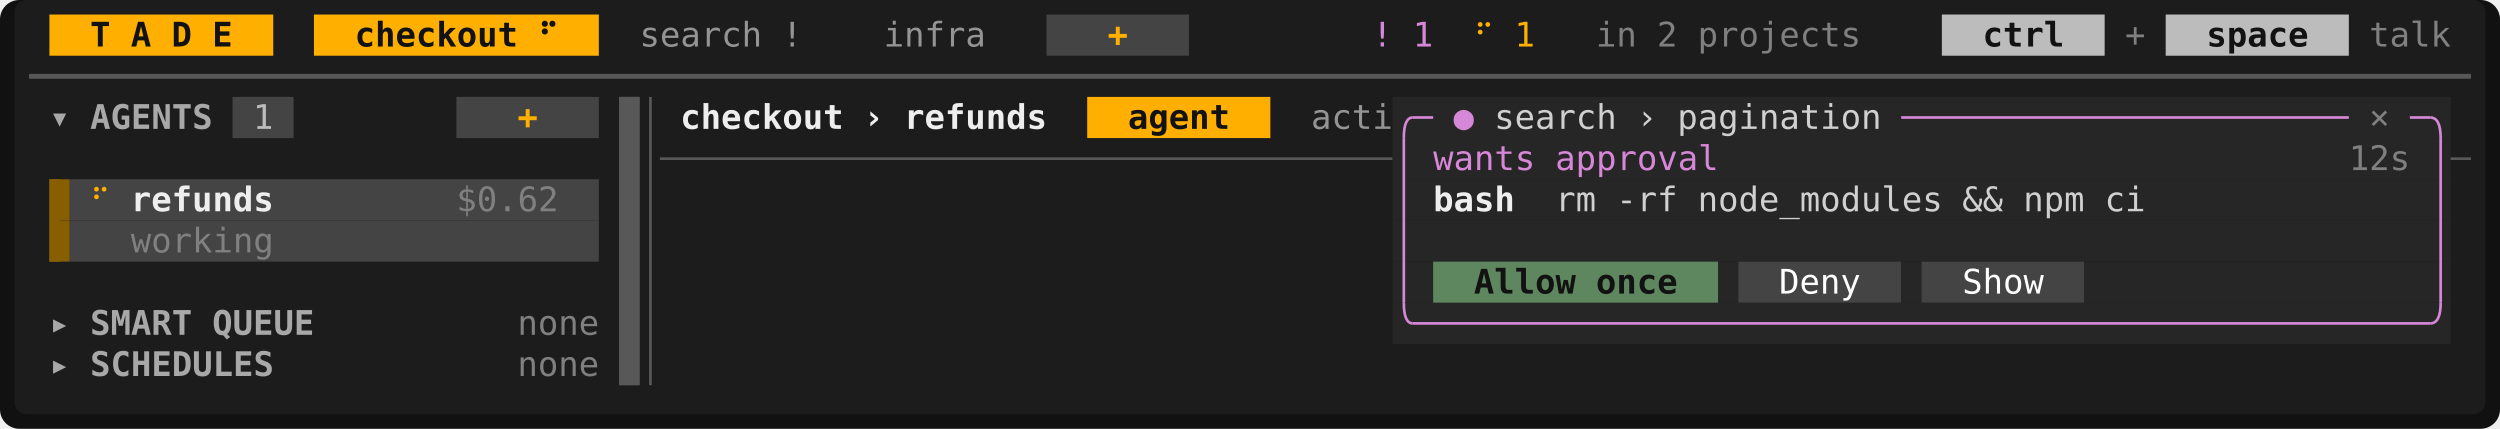
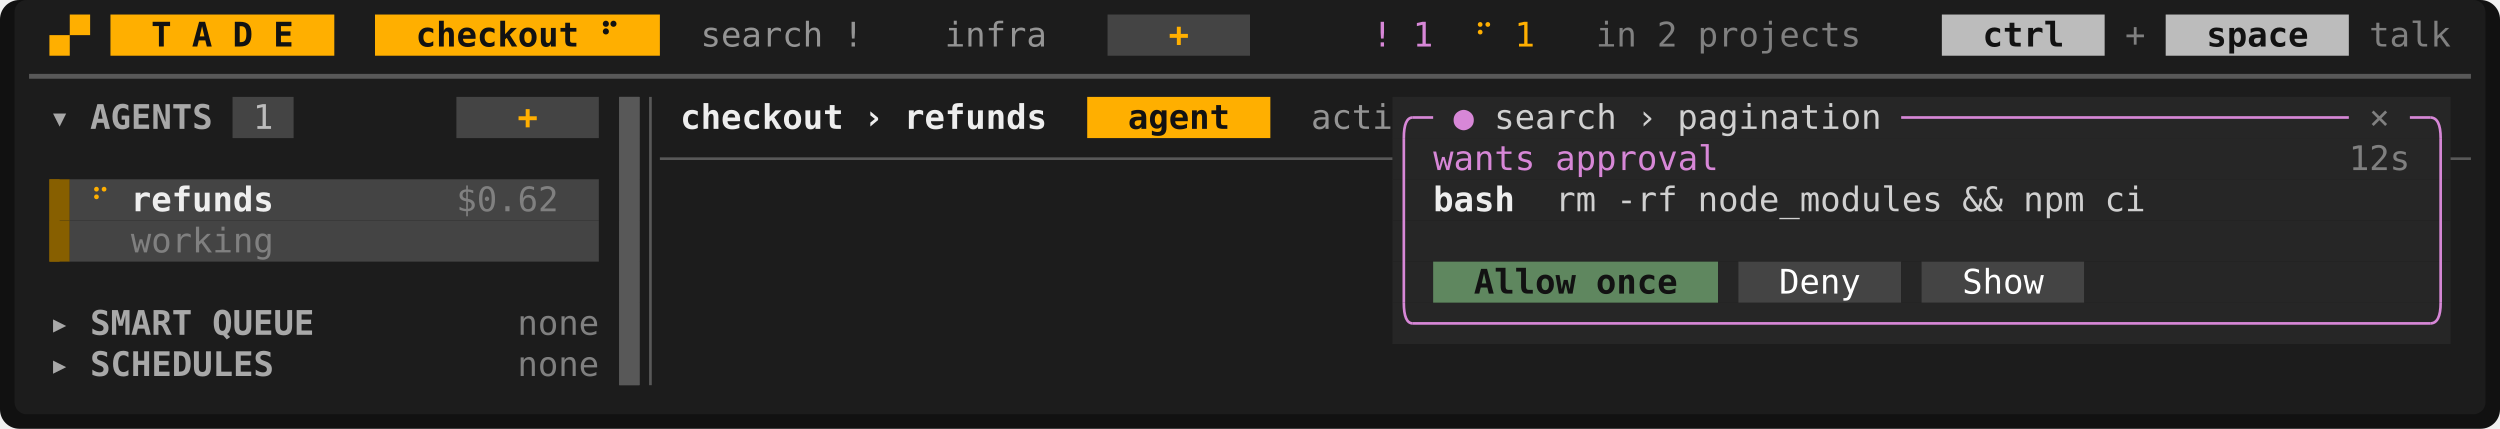
<svg xmlns="http://www.w3.org/2000/svg" viewBox="0 0 1032 177" width="1032" height="177" font-family="ui-monospace,SFMono-Regular,Menlo,Consolas,'DejaVu Sans Mono','Liberation Mono',monospace" font-size="14" role="img" aria-label="Tade">
  <rect width="1032" height="177" rx="8" fill="#111111" />
  <rect x="6" y="0" width="1020" height="171" rx="5" fill="#1c1c1c" />
-   <rect x="20.4" y="6" width="92.4" height="17" fill="#ffaf00" />
-   <rect x="129.6" y="6" width="117.6" height="17" fill="#ffaf00" />
-   <rect x="432" y="6" width="58.8" height="17" fill="#444444" />
+   <rect x="45.6" y="6" width="92.4" height="17" fill="#ffaf00" />
+   <rect x="154.8" y="6" width="117.6" height="17" fill="#ffaf00" />
+   <rect x="457.2" y="6" width="58.8" height="17" fill="#444444" />
  <rect x="801.6" y="6" width="67.2" height="17" fill="#bcbcbc" />
  <rect x="894" y="6" width="75.6" height="17" fill="#bcbcbc" />
  <rect x="96" y="40" width="25.2" height="17" fill="#444444" />
  <rect x="188.4" y="40" width="58.8" height="17" fill="#444444" />
  <rect x="255.6" y="40" width="8.4" height="17" fill="#585858" />
  <rect x="448.8" y="40" width="75.6" height="17" fill="#ffaf00" />
  <rect x="574.8" y="40" width="436.8" height="17" fill="#262626" />
  <rect x="255.6" y="57" width="8.4" height="17" fill="#585858" />
  <rect x="574.8" y="57" width="436.8" height="17" fill="#262626" />
  <rect x="20.4" y="74" width="8.4" height="17" fill="#875f00" />
  <rect x="28.8" y="74" width="218.4" height="17" fill="#444444" />
  <rect x="255.6" y="74" width="8.4" height="17" fill="#585858" />
  <rect x="574.8" y="74" width="436.8" height="17" fill="#262626" />
  <rect x="20.4" y="91" width="8.4" height="17" fill="#875f00" />
  <rect x="28.8" y="91" width="218.4" height="17" fill="#444444" />
  <rect x="255.6" y="91" width="8.4" height="17" fill="#585858" />
  <rect x="574.8" y="91" width="436.8" height="17" fill="#262626" />
  <rect x="255.6" y="108" width="8.4" height="17" fill="#585858" />
  <rect x="574.8" y="108" width="16.8" height="17" fill="#262626" />
  <rect x="591.6" y="108" width="117.6" height="17" fill="#5f875f" />
  <rect x="709.2" y="108" width="8.4" height="17" fill="#262626" />
  <rect x="717.6" y="108" width="67.2" height="17" fill="#444444" />
  <rect x="784.8" y="108" width="8.4" height="17" fill="#262626" />
  <rect x="793.2" y="108" width="67.2" height="17" fill="#444444" />
  <rect x="860.4" y="108" width="151.2" height="17" fill="#262626" />
  <rect x="255.6" y="125" width="8.4" height="17" fill="#585858" />
  <rect x="574.8" y="125" width="436.8" height="17" fill="#262626" />
  <rect x="255.6" y="142" width="8.4" height="17" fill="#585858" />
+   <rect x="20.4" y="14.5" width="8.4" height="8.5" fill="#ffaf00" />
+   <rect x="28.8" y="6" width="8.4" height="8.5" fill="#ffaf00" />
  <rect x="255.6" y="40" width="8.4" height="119" fill="#585858" />
  <rect x="20.4" y="74" width="4.2" height="34" fill="#875f00" />
  <line x1="12" y1="31.5" x2="1020" y2="31.5" stroke="#585858" stroke-width="2" />
  <line x1="268.5" y1="40" x2="268.5" y2="159" stroke="#585858" stroke-width="1.1" />
  <path d="M579.5 57Q579.5 48.5 583.2 48.5" fill="none" stroke="#d787d7" stroke-width="1.1" />
  <line x1="583.2" y1="48.5" x2="591.6" y2="48.5" stroke="#d787d7" stroke-width="1.1" />
  <line x1="784.8" y1="48.5" x2="969.6" y2="48.5" stroke="#d787d7" stroke-width="1.1" />
  <line x1="994.8" y1="48.5" x2="1003.2" y2="48.5" stroke="#d787d7" stroke-width="1.1" />
  <path d="M1007.5 57Q1007.5 48.5 1003.2 48.5" fill="none" stroke="#d787d7" stroke-width="1.1" />
  <line x1="272.4" y1="65.5" x2="574.8" y2="65.5" stroke="#585858" stroke-width="1.1" />
  <line x1="579.5" y1="57" x2="579.5" y2="125" stroke="#d787d7" stroke-width="1.1" />
  <line x1="1007.5" y1="57" x2="1007.5" y2="125" stroke="#d787d7" stroke-width="1.1" />
  <line x1="1011.6" y1="65.5" x2="1020" y2="65.5" stroke="#585858" stroke-width="1.1" />
  <path d="M579.5 125Q579.5 133.5 583.2 133.5" fill="none" stroke="#d787d7" stroke-width="1.1" />
  <line x1="583.2" y1="133.5" x2="1003.2" y2="133.5" stroke="#d787d7" stroke-width="1.1" />
  <path d="M1007.5 125Q1007.5 133.5 1003.2 133.5" fill="none" stroke="#d787d7" stroke-width="1.1" />
-   <text x="37.2" y="19.2" textLength="8.4" lengthAdjust="spacingAndGlyphs" fill="#121212" font-weight="700">T</text>
-   <text x="54" y="19.2" textLength="8.4" lengthAdjust="spacingAndGlyphs" fill="#121212" font-weight="700">A</text>
-   <text x="70.8" y="19.2" textLength="8.4" lengthAdjust="spacingAndGlyphs" fill="#121212" font-weight="700">D</text>
-   <text x="87.6" y="19.2" textLength="8.4" lengthAdjust="spacingAndGlyphs" fill="#121212" font-weight="700">E</text>
-   <text x="146.4" y="19.2" textLength="67.2" lengthAdjust="spacingAndGlyphs" fill="#121212" font-weight="700">checkout</text>
-   <text x="222" y="19.2" textLength="8.4" lengthAdjust="spacingAndGlyphs" fill="#121212" font-weight="700">⠋</text>
-   <text x="264" y="19.2" textLength="50.4" lengthAdjust="spacingAndGlyphs" fill="#949494">search</text>
-   <text x="322.8" y="19.2" textLength="8.4" lengthAdjust="spacingAndGlyphs" fill="#949494">!</text>
-   <text x="364.8" y="19.2" textLength="42" lengthAdjust="spacingAndGlyphs" fill="#949494">infra</text>
-   <text x="457.2" y="19.2" textLength="8.4" lengthAdjust="spacingAndGlyphs" fill="#ffaf00" font-weight="700">+</text>
+   <text x="62.4" y="19.2" textLength="8.4" lengthAdjust="spacingAndGlyphs" fill="#121212" font-weight="700">T</text>
+   <text x="79.2" y="19.2" textLength="8.4" lengthAdjust="spacingAndGlyphs" fill="#121212" font-weight="700">A</text>
+   <text x="96" y="19.2" textLength="8.4" lengthAdjust="spacingAndGlyphs" fill="#121212" font-weight="700">D</text>
+   <text x="112.8" y="19.2" textLength="8.4" lengthAdjust="spacingAndGlyphs" fill="#121212" font-weight="700">E</text>
+   <text x="171.6" y="19.2" textLength="67.2" lengthAdjust="spacingAndGlyphs" fill="#121212" font-weight="700">checkout</text>
+   <text x="247.2" y="19.2" textLength="8.4" lengthAdjust="spacingAndGlyphs" fill="#121212" font-weight="700">⠋</text>
+   <text x="289.2" y="19.2" textLength="50.4" lengthAdjust="spacingAndGlyphs" fill="#949494">search</text>
+   <text x="348" y="19.2" textLength="8.4" lengthAdjust="spacingAndGlyphs" fill="#949494">!</text>
+   <text x="390" y="19.2" textLength="42" lengthAdjust="spacingAndGlyphs" fill="#949494">infra</text>
+   <text x="482.4" y="19.2" textLength="8.4" lengthAdjust="spacingAndGlyphs" fill="#ffaf00" font-weight="700">+</text>
  <text x="566.4" y="19.2" textLength="8.4" lengthAdjust="spacingAndGlyphs" fill="#d787d7">!</text>
  <text x="583.2" y="19.2" textLength="8.4" lengthAdjust="spacingAndGlyphs" fill="#d787d7">1</text>
  <text x="608.4" y="19.2" textLength="8.4" lengthAdjust="spacingAndGlyphs" fill="#ffaf00">⠋</text>
  <text x="625.2" y="19.2" textLength="8.4" lengthAdjust="spacingAndGlyphs" fill="#ffaf00">1</text>
  <text x="658.8" y="19.2" textLength="16.8" lengthAdjust="spacingAndGlyphs" fill="#808080">in</text>
  <text x="684" y="19.2" textLength="8.4" lengthAdjust="spacingAndGlyphs" fill="#808080">2</text>
  <text x="700.8" y="19.2" textLength="67.2" lengthAdjust="spacingAndGlyphs" fill="#808080">projects</text>
  <text x="818.4" y="19.2" textLength="33.6" lengthAdjust="spacingAndGlyphs" fill="#121212" font-weight="700">ctrl</text>
  <text x="877.2" y="19.2" textLength="8.4" lengthAdjust="spacingAndGlyphs" fill="#808080">+</text>
  <text x="910.8" y="19.2" textLength="42" lengthAdjust="spacingAndGlyphs" fill="#121212" font-weight="700">space</text>
  <text x="978" y="19.2" textLength="33.6" lengthAdjust="spacingAndGlyphs" fill="#808080">talk</text>
  <text x="20.4" y="53.2" textLength="8.4" lengthAdjust="spacingAndGlyphs" fill="#a8a8a8" font-weight="700">▾</text>
  <text x="37.2" y="53.2" textLength="50.4" lengthAdjust="spacingAndGlyphs" fill="#a8a8a8" font-weight="700">AGENTS</text>
  <text x="104.4" y="53.2" textLength="8.4" lengthAdjust="spacingAndGlyphs" fill="#bcbcbc">1</text>
  <text x="213.6" y="53.2" textLength="8.4" lengthAdjust="spacingAndGlyphs" fill="#ffaf00" font-weight="700">+</text>
  <text x="280.8" y="53.2" textLength="67.2" lengthAdjust="spacingAndGlyphs" fill="#eeeeee" font-weight="700">checkout</text>
  <text x="356.4" y="53.2" textLength="8.4" lengthAdjust="spacingAndGlyphs" fill="#eeeeee" font-weight="700">›</text>
  <text x="373.2" y="53.2" textLength="58.8" lengthAdjust="spacingAndGlyphs" fill="#eeeeee" font-weight="700">refunds</text>
  <text x="465.6" y="53.2" textLength="42" lengthAdjust="spacingAndGlyphs" fill="#121212" font-weight="700">agent</text>
  <text x="541.2" y="53.2" textLength="33.6" lengthAdjust="spacingAndGlyphs" fill="#949494">acti</text>
  <text x="600" y="53.2" textLength="8.4" lengthAdjust="spacingAndGlyphs" fill="#d787d7" font-weight="700">●</text>
  <text x="616.8" y="53.2" textLength="50.4" lengthAdjust="spacingAndGlyphs" fill="#d0d0d0">search</text>
  <text x="675.6" y="53.2" textLength="8.4" lengthAdjust="spacingAndGlyphs" fill="#d0d0d0">›</text>
  <text x="692.4" y="53.2" textLength="84" lengthAdjust="spacingAndGlyphs" fill="#d0d0d0">pagination</text>
  <text x="978" y="53.2" textLength="8.4" lengthAdjust="spacingAndGlyphs" fill="#808080">×</text>
  <text x="591.6" y="70.2" textLength="42" lengthAdjust="spacingAndGlyphs" fill="#d787d7">wants</text>
  <text x="642" y="70.2" textLength="67.2" lengthAdjust="spacingAndGlyphs" fill="#d787d7">approval</text>
  <text x="969.6" y="70.2" textLength="25.2" lengthAdjust="spacingAndGlyphs" fill="#808080">12s</text>
  <text x="37.2" y="87.2" textLength="8.4" lengthAdjust="spacingAndGlyphs" fill="#ffaf00">⠋</text>
  <text x="54" y="87.2" textLength="58.8" lengthAdjust="spacingAndGlyphs" fill="#eeeeee" font-weight="700">refunds</text>
  <text x="188.4" y="87.2" textLength="42" lengthAdjust="spacingAndGlyphs" fill="#808080">$0.62</text>
  <text x="591.6" y="87.2" textLength="33.6" lengthAdjust="spacingAndGlyphs" fill="#eeeeee" font-weight="700">bash</text>
  <text x="642" y="87.2" textLength="16.8" lengthAdjust="spacingAndGlyphs" fill="#d0d0d0">rm</text>
  <text x="667.2" y="87.2" textLength="25.2" lengthAdjust="spacingAndGlyphs" fill="#d0d0d0">-rf</text>
  <text x="700.8" y="87.2" textLength="100.8" lengthAdjust="spacingAndGlyphs" fill="#d0d0d0">node_modules</text>
  <text x="810" y="87.2" textLength="16.8" lengthAdjust="spacingAndGlyphs" fill="#d0d0d0">&amp;&amp;</text>
  <text x="835.2" y="87.2" textLength="25.2" lengthAdjust="spacingAndGlyphs" fill="#d0d0d0">npm</text>
  <text x="868.8" y="87.2" textLength="16.8" lengthAdjust="spacingAndGlyphs" fill="#d0d0d0">ci</text>
  <text x="54" y="104.2" textLength="58.8" lengthAdjust="spacingAndGlyphs" fill="#808080">working</text>
  <text x="608.4" y="121.2" textLength="42" lengthAdjust="spacingAndGlyphs" fill="#121212" font-weight="700">Allow</text>
  <text x="658.8" y="121.2" textLength="33.6" lengthAdjust="spacingAndGlyphs" fill="#121212" font-weight="700">once</text>
  <text x="734.4" y="121.2" textLength="33.6" lengthAdjust="spacingAndGlyphs" fill="#ffffff">Deny</text>
  <text x="810" y="121.2" textLength="33.6" lengthAdjust="spacingAndGlyphs" fill="#ffffff">Show</text>
  <text x="20.4" y="138.2" textLength="8.4" lengthAdjust="spacingAndGlyphs" fill="#a8a8a8" font-weight="700">▸</text>
  <text x="37.2" y="138.2" textLength="42" lengthAdjust="spacingAndGlyphs" fill="#a8a8a8" font-weight="700">SMART</text>
  <text x="87.6" y="138.2" textLength="42" lengthAdjust="spacingAndGlyphs" fill="#a8a8a8" font-weight="700">QUEUE</text>
  <text x="213.6" y="138.2" textLength="33.6" lengthAdjust="spacingAndGlyphs" fill="#808080">none</text>
  <text x="20.4" y="155.2" textLength="8.4" lengthAdjust="spacingAndGlyphs" fill="#a8a8a8" font-weight="700">▸</text>
  <text x="37.2" y="155.2" textLength="75.6" lengthAdjust="spacingAndGlyphs" fill="#a8a8a8" font-weight="700">SCHEDULES</text>
  <text x="213.6" y="155.2" textLength="33.6" lengthAdjust="spacingAndGlyphs" fill="#808080">none</text>
</svg>
